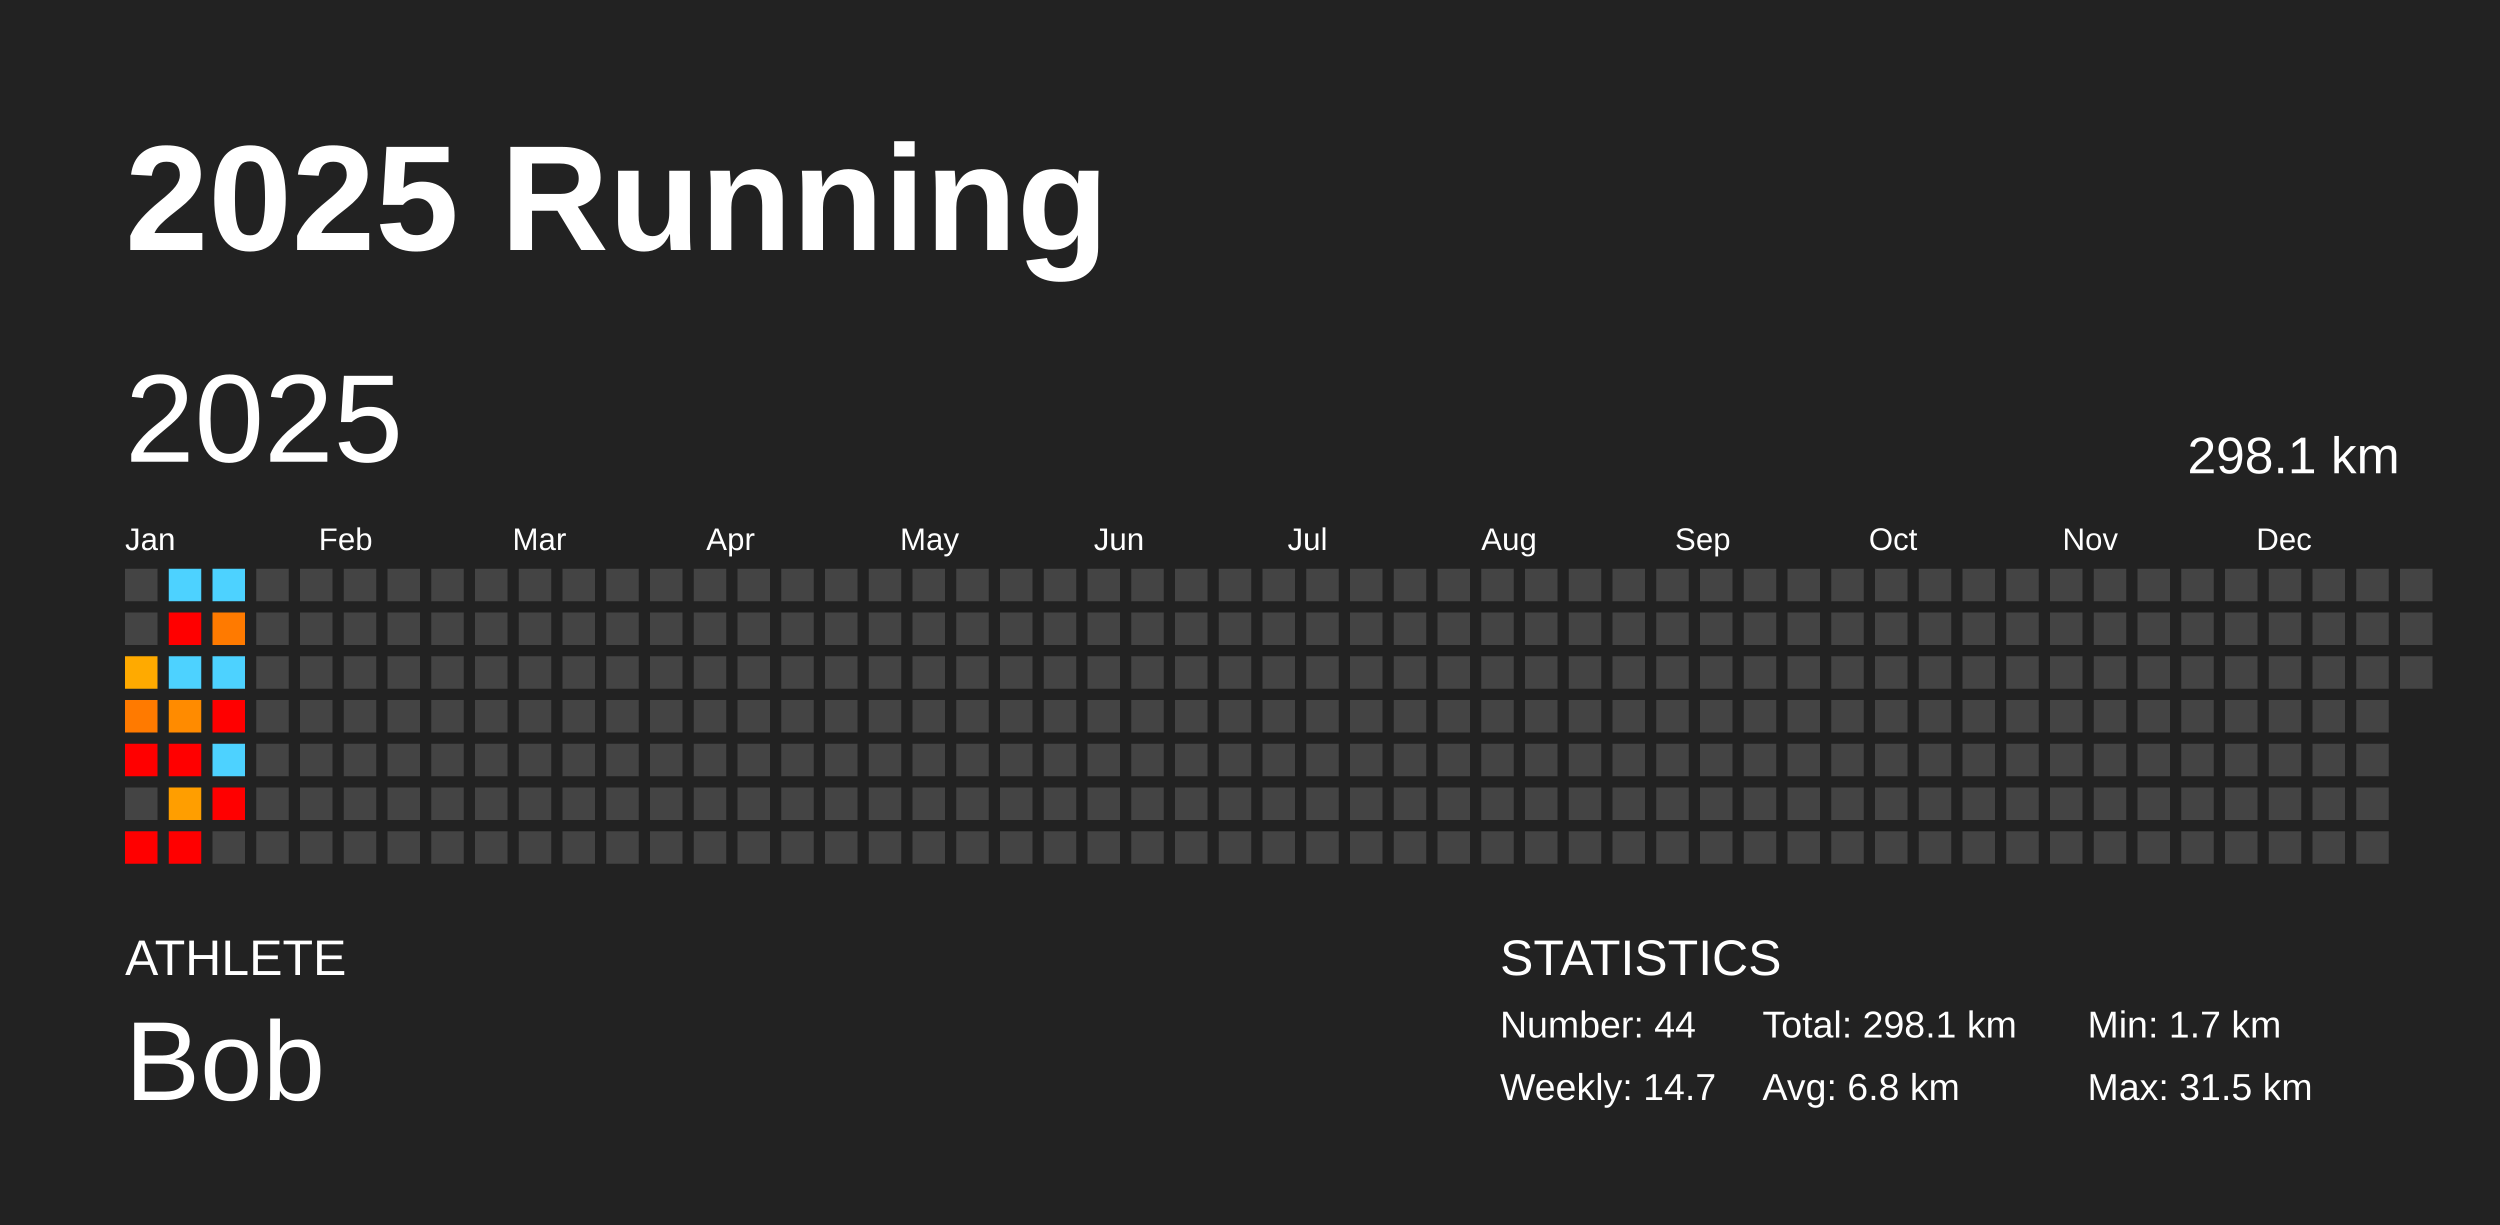
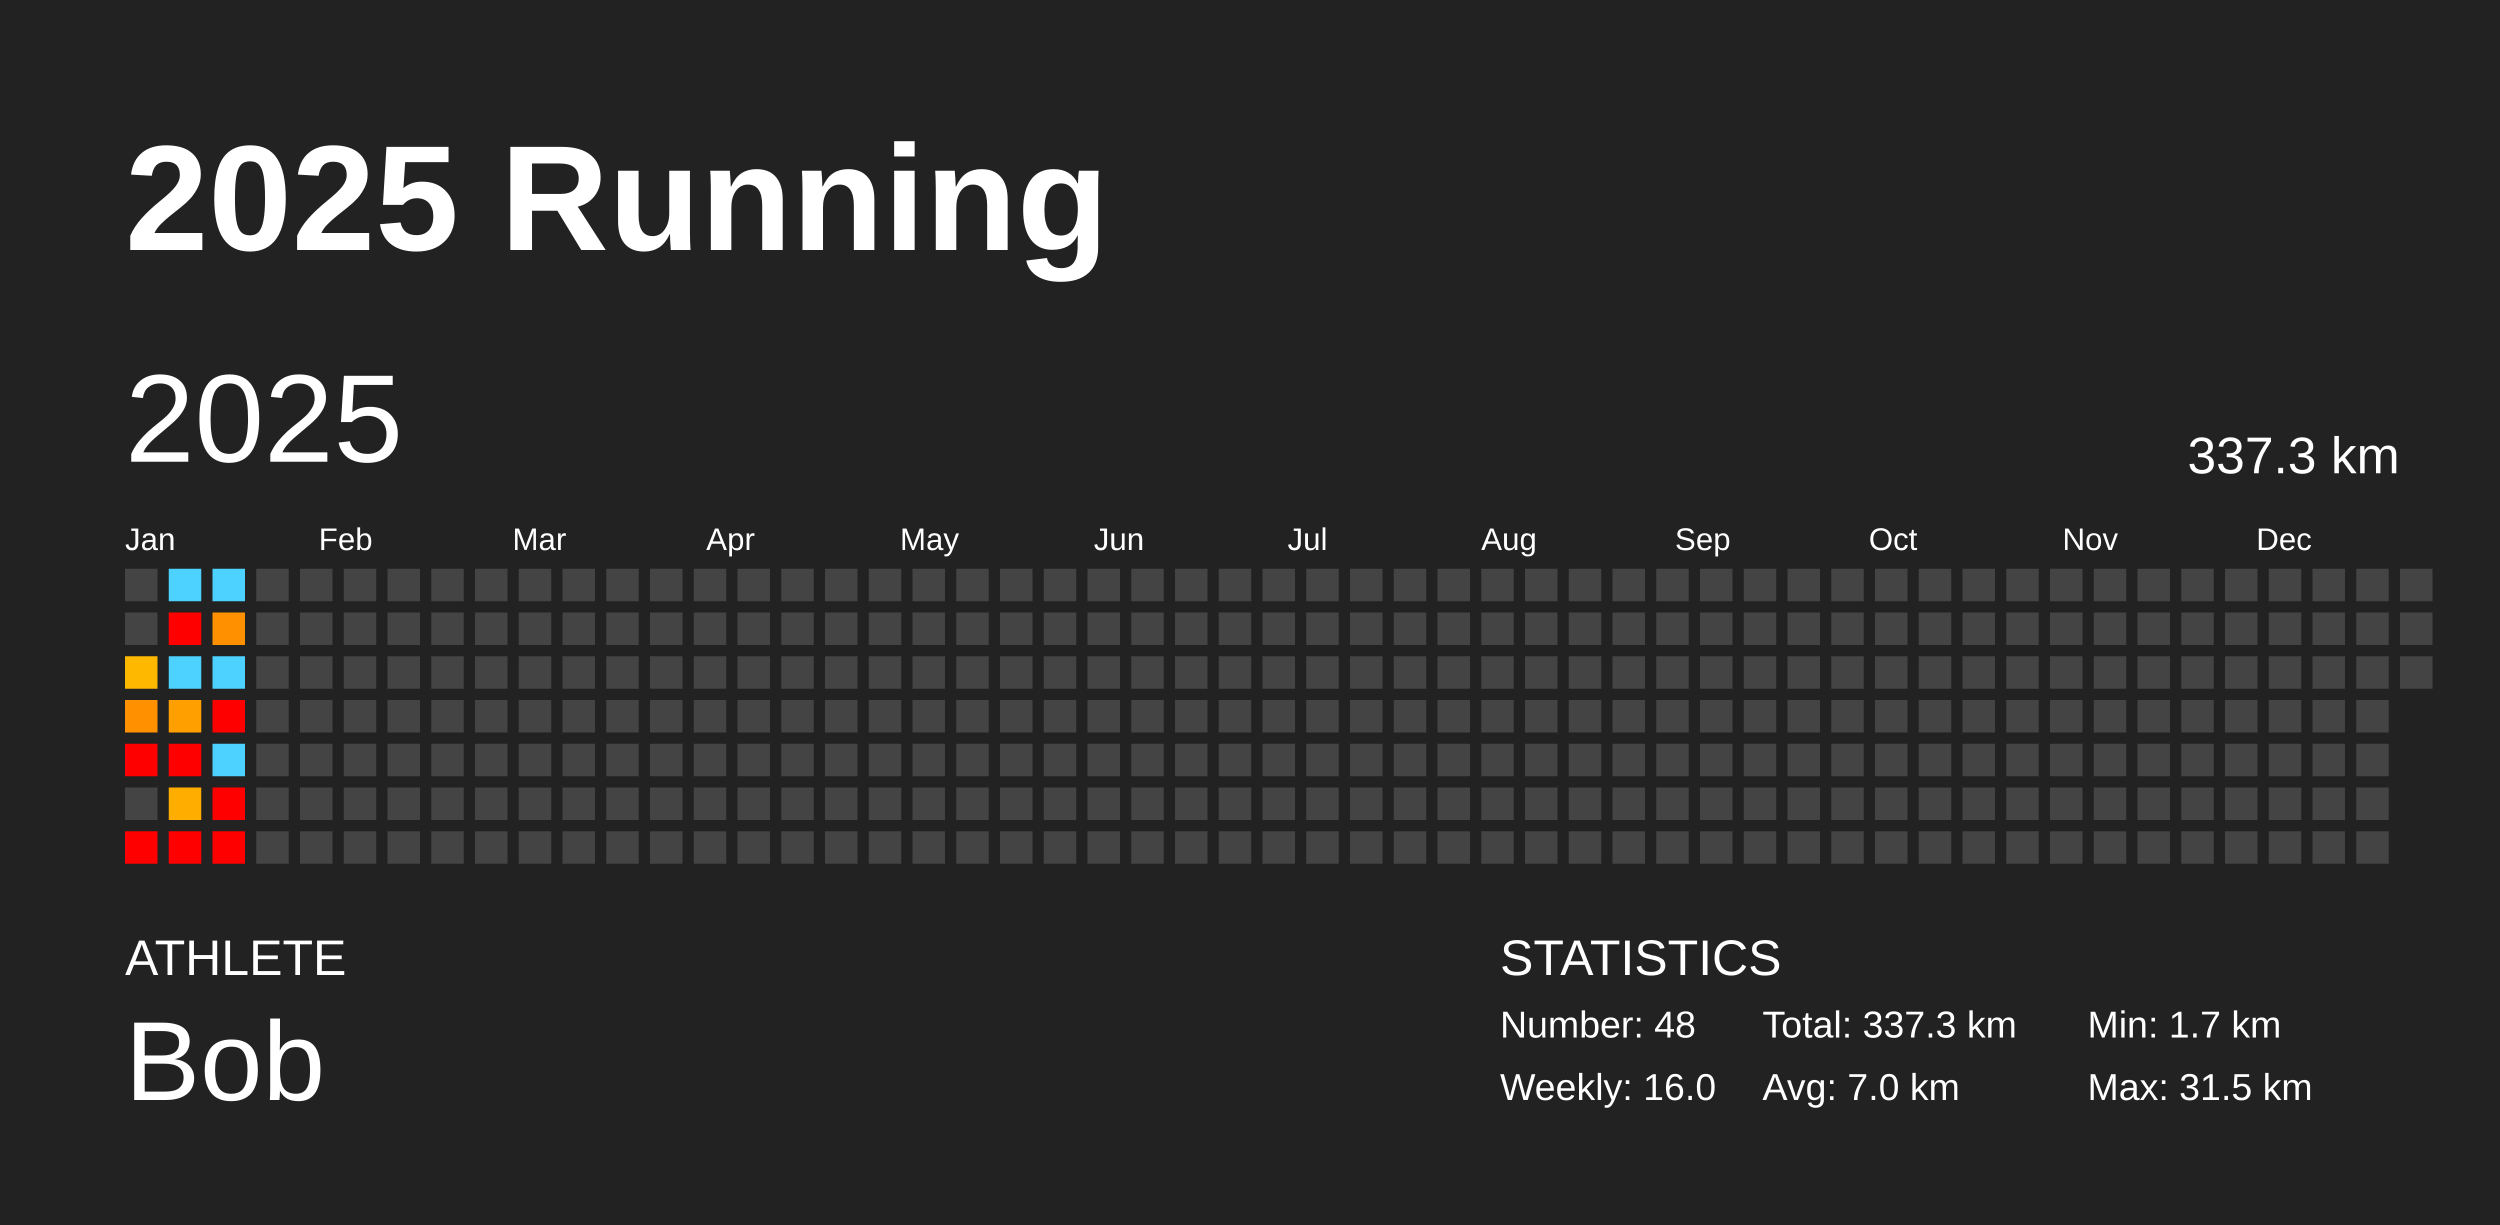
<svg xmlns="http://www.w3.org/2000/svg" baseProfile="full" height="98mm" version="1.1" viewBox="0,0,200,98" width="200mm">
  <defs />
  <rect fill="#222222" height="98" width="200" x="0" y="0" />
  <text fill="#FFFFFF" style="font-size:12px; font-family:Arial; font-weight:bold;" x="10" y="20">2025 Running</text>
  <text fill="#FFFFFF" style="font-size:4px; font-family:Arial" x="10" y="78">ATHLETE</text>
  <text fill="#FFFFFF" style="font-size:9px; font-family:Arial" x="10" y="88">Bob</text>
  <text fill="#FFFFFF" style="font-size:4px; font-family:Arial" x="120" y="78">STATISTICS</text>
-   <text fill="#FFFFFF" style="font-size:3px; font-family:Arial" x="120" y="83">Number: 44</text>
-   <text fill="#FFFFFF" style="font-size:3px; font-family:Arial" x="120" y="88">Weekly: 14.7</text>
-   <text fill="#FFFFFF" style="font-size:3px; font-family:Arial" x="141" y="83">Total: 298.1 km</text>
-   <text fill="#FFFFFF" style="font-size:3px; font-family:Arial" x="141" y="88">Avg: 6.8 km</text>
+   <text fill="#FFFFFF" style="font-size:3px; font-family:Arial" x="120" y="83">Number: 48</text>
+   <text fill="#FFFFFF" style="font-size:3px; font-family:Arial" x="120" y="88">Weekly: 16.0</text>
+   <text fill="#FFFFFF" style="font-size:3px; font-family:Arial" x="141" y="83">Total: 337.3 km</text>
+   <text fill="#FFFFFF" style="font-size:3px; font-family:Arial" x="141" y="88">Avg: 7.0 km</text>
  <text fill="#FFFFFF" style="font-size:3px; font-family:Arial" x="167" y="83">Min: 1.7 km</text>
  <text fill="#FFFFFF" style="font-size:3px; font-family:Arial" x="167" y="88">Max: 31.5 km</text>
  <text dominant-baseline="hanging" fill="#FFFFFF" style="font-size:10.0px; font-family:Arial;" x="10" y="30">2025</text>
-   <text dominant-baseline="hanging" fill="#FFFFFF" style="font-size:4.125px; font-family:Arial;" x="175" y="35">298.1 km</text>
+   <text dominant-baseline="hanging" fill="#FFFFFF" style="font-size:4.125px; font-family:Arial;" x="175" y="35">337.3 km</text>
  <text fill="#FFFFFF" style="font-size:2.5px; font-family:Arial" x="10.0" y="44">Jan</text>
  <text fill="#FFFFFF" style="font-size:2.5px; font-family:Arial" x="25.5" y="44">Feb</text>
  <text fill="#FFFFFF" style="font-size:2.5px; font-family:Arial" x="41.0" y="44">Mar</text>
  <text fill="#FFFFFF" style="font-size:2.5px; font-family:Arial" x="56.5" y="44">Apr</text>
  <text fill="#FFFFFF" style="font-size:2.5px; font-family:Arial" x="72.0" y="44">May</text>
  <text fill="#FFFFFF" style="font-size:2.5px; font-family:Arial" x="87.5" y="44">Jun</text>
  <text fill="#FFFFFF" style="font-size:2.5px; font-family:Arial" x="103.0" y="44">Jul</text>
  <text fill="#FFFFFF" style="font-size:2.5px; font-family:Arial" x="118.5" y="44">Aug</text>
  <text fill="#FFFFFF" style="font-size:2.5px; font-family:Arial" x="134.0" y="44">Sep</text>
  <text fill="#FFFFFF" style="font-size:2.5px; font-family:Arial" x="149.5" y="44">Oct</text>
  <text fill="#FFFFFF" style="font-size:2.5px; font-family:Arial" x="165.0" y="44">Nov</text>
  <text fill="#FFFFFF" style="font-size:2.5px; font-family:Arial" x="180.5" y="44">Dec</text>
  <rect fill="#444444" height="2.6" width="2.6" x="10.0" y="45.5" />
  <rect fill="#444444" height="2.6" width="2.6" x="10.0" y="49.0" />
-   <rect fill="#ffaa00" height="2.6" width="2.6" x="10.0" y="52.5" />
-   <rect fill="#ff7a00" height="2.6" width="2.6" x="10.0" y="56.0" />
+   <rect fill="#ffb800" height="2.6" width="2.6" x="10.0" y="52.5" />
+   <rect fill="#ff9100" height="2.6" width="2.6" x="10.0" y="56.0" />
  <rect fill="red" height="2.6" width="2.6" x="10.0" y="59.5" />
  <rect fill="#444444" height="2.6" width="2.6" x="10.0" y="63.0" />
  <rect fill="red" height="2.6" width="2.6" x="10.0" y="66.5" />
  <rect fill="#4dd2ff" height="2.6" width="2.6" x="13.5" y="45.5" />
  <rect fill="red" height="2.6" width="2.6" x="13.5" y="49.0" />
  <rect fill="#4dd2ff" height="2.6" width="2.6" x="13.5" y="52.5" />
-   <rect fill="#ff8b00" height="2.6" width="2.6" x="13.5" y="56.0" />
+   <rect fill="#ff9f00" height="2.6" width="2.6" x="13.5" y="56.0" />
  <rect fill="red" height="2.6" width="2.6" x="13.5" y="59.5" />
-   <rect fill="#ff9e00" height="2.6" width="2.6" x="13.5" y="63.0" />
+   <rect fill="#ffae00" height="2.6" width="2.6" x="13.5" y="63.0" />
  <rect fill="red" height="2.6" width="2.6" x="13.5" y="66.5" />
  <rect fill="#4dd2ff" height="2.6" width="2.6" x="17.0" y="45.5" />
-   <rect fill="#ff7a00" height="2.6" width="2.6" x="17.0" y="49.0" />
+   <rect fill="#ff9100" height="2.6" width="2.6" x="17.0" y="49.0" />
  <rect fill="#4dd2ff" height="2.6" width="2.6" x="17.0" y="52.5" />
  <rect fill="red" height="2.6" width="2.6" x="17.0" y="56.0" />
  <rect fill="#4dd2ff" height="2.6" width="2.6" x="17.0" y="59.5" />
  <rect fill="red" height="2.6" width="2.6" x="17.0" y="63.0" />
-   <rect fill="#444444" height="2.6" width="2.6" x="17.0" y="66.5" />
+   <rect fill="red" height="2.6" width="2.6" x="17.0" y="66.5" />
  <rect fill="#444444" height="2.6" width="2.6" x="20.5" y="45.5" />
  <rect fill="#444444" height="2.6" width="2.6" x="20.5" y="49.0" />
  <rect fill="#444444" height="2.6" width="2.6" x="20.5" y="52.5" />
  <rect fill="#444444" height="2.6" width="2.6" x="20.5" y="56.0" />
  <rect fill="#444444" height="2.6" width="2.6" x="20.5" y="59.5" />
  <rect fill="#444444" height="2.6" width="2.6" x="20.5" y="63.0" />
  <rect fill="#444444" height="2.6" width="2.6" x="20.5" y="66.5" />
  <rect fill="#444444" height="2.6" width="2.6" x="24.0" y="45.5" />
  <rect fill="#444444" height="2.6" width="2.6" x="24.0" y="49.0" />
  <rect fill="#444444" height="2.6" width="2.6" x="24.0" y="52.5" />
  <rect fill="#444444" height="2.6" width="2.6" x="24.0" y="56.0" />
  <rect fill="#444444" height="2.6" width="2.6" x="24.0" y="59.5" />
  <rect fill="#444444" height="2.6" width="2.6" x="24.0" y="63.0" />
  <rect fill="#444444" height="2.6" width="2.6" x="24.0" y="66.5" />
  <rect fill="#444444" height="2.6" width="2.6" x="27.5" y="45.5" />
  <rect fill="#444444" height="2.6" width="2.6" x="27.5" y="49.0" />
  <rect fill="#444444" height="2.6" width="2.6" x="27.5" y="52.5" />
  <rect fill="#444444" height="2.6" width="2.6" x="27.5" y="56.0" />
  <rect fill="#444444" height="2.6" width="2.6" x="27.5" y="59.5" />
  <rect fill="#444444" height="2.6" width="2.6" x="27.5" y="63.0" />
  <rect fill="#444444" height="2.6" width="2.6" x="27.5" y="66.5" />
  <rect fill="#444444" height="2.6" width="2.6" x="31.0" y="45.5" />
  <rect fill="#444444" height="2.6" width="2.6" x="31.0" y="49.0" />
  <rect fill="#444444" height="2.6" width="2.6" x="31.0" y="52.5" />
  <rect fill="#444444" height="2.6" width="2.6" x="31.0" y="56.0" />
  <rect fill="#444444" height="2.6" width="2.6" x="31.0" y="59.5" />
  <rect fill="#444444" height="2.6" width="2.6" x="31.0" y="63.0" />
  <rect fill="#444444" height="2.6" width="2.6" x="31.0" y="66.5" />
  <rect fill="#444444" height="2.6" width="2.6" x="34.5" y="45.5" />
  <rect fill="#444444" height="2.6" width="2.6" x="34.5" y="49.0" />
  <rect fill="#444444" height="2.6" width="2.6" x="34.5" y="52.5" />
  <rect fill="#444444" height="2.6" width="2.6" x="34.5" y="56.0" />
  <rect fill="#444444" height="2.6" width="2.6" x="34.5" y="59.5" />
  <rect fill="#444444" height="2.6" width="2.6" x="34.5" y="63.0" />
  <rect fill="#444444" height="2.6" width="2.6" x="34.5" y="66.5" />
  <rect fill="#444444" height="2.6" width="2.6" x="38.0" y="45.5" />
  <rect fill="#444444" height="2.6" width="2.6" x="38.0" y="49.0" />
  <rect fill="#444444" height="2.6" width="2.6" x="38.0" y="52.5" />
  <rect fill="#444444" height="2.6" width="2.6" x="38.0" y="56.0" />
  <rect fill="#444444" height="2.6" width="2.6" x="38.0" y="59.5" />
  <rect fill="#444444" height="2.6" width="2.6" x="38.0" y="63.0" />
  <rect fill="#444444" height="2.6" width="2.6" x="38.0" y="66.5" />
  <rect fill="#444444" height="2.6" width="2.6" x="41.5" y="45.5" />
  <rect fill="#444444" height="2.6" width="2.6" x="41.5" y="49.0" />
  <rect fill="#444444" height="2.6" width="2.6" x="41.5" y="52.5" />
  <rect fill="#444444" height="2.6" width="2.6" x="41.5" y="56.0" />
  <rect fill="#444444" height="2.6" width="2.6" x="41.5" y="59.5" />
  <rect fill="#444444" height="2.6" width="2.6" x="41.5" y="63.0" />
  <rect fill="#444444" height="2.6" width="2.6" x="41.5" y="66.5" />
  <rect fill="#444444" height="2.6" width="2.6" x="45.0" y="45.5" />
  <rect fill="#444444" height="2.6" width="2.6" x="45.0" y="49.0" />
  <rect fill="#444444" height="2.6" width="2.6" x="45.0" y="52.5" />
  <rect fill="#444444" height="2.6" width="2.6" x="45.0" y="56.0" />
  <rect fill="#444444" height="2.6" width="2.6" x="45.0" y="59.5" />
  <rect fill="#444444" height="2.6" width="2.6" x="45.0" y="63.0" />
  <rect fill="#444444" height="2.6" width="2.6" x="45.0" y="66.5" />
  <rect fill="#444444" height="2.6" width="2.6" x="48.5" y="45.5" />
  <rect fill="#444444" height="2.6" width="2.6" x="48.5" y="49.0" />
  <rect fill="#444444" height="2.6" width="2.6" x="48.5" y="52.5" />
  <rect fill="#444444" height="2.6" width="2.6" x="48.5" y="56.0" />
  <rect fill="#444444" height="2.6" width="2.6" x="48.5" y="59.5" />
  <rect fill="#444444" height="2.6" width="2.6" x="48.5" y="63.0" />
  <rect fill="#444444" height="2.6" width="2.6" x="48.5" y="66.5" />
  <rect fill="#444444" height="2.6" width="2.6" x="52.0" y="45.5" />
  <rect fill="#444444" height="2.6" width="2.6" x="52.0" y="49.0" />
  <rect fill="#444444" height="2.6" width="2.6" x="52.0" y="52.5" />
  <rect fill="#444444" height="2.6" width="2.6" x="52.0" y="56.0" />
  <rect fill="#444444" height="2.6" width="2.6" x="52.0" y="59.5" />
  <rect fill="#444444" height="2.6" width="2.6" x="52.0" y="63.0" />
  <rect fill="#444444" height="2.6" width="2.6" x="52.0" y="66.5" />
  <rect fill="#444444" height="2.6" width="2.6" x="55.5" y="45.5" />
  <rect fill="#444444" height="2.6" width="2.6" x="55.5" y="49.0" />
  <rect fill="#444444" height="2.6" width="2.6" x="55.5" y="52.5" />
  <rect fill="#444444" height="2.6" width="2.6" x="55.5" y="56.0" />
  <rect fill="#444444" height="2.6" width="2.6" x="55.5" y="59.5" />
  <rect fill="#444444" height="2.6" width="2.6" x="55.5" y="63.0" />
  <rect fill="#444444" height="2.6" width="2.6" x="55.5" y="66.5" />
  <rect fill="#444444" height="2.6" width="2.6" x="59.0" y="45.5" />
  <rect fill="#444444" height="2.6" width="2.6" x="59.0" y="49.0" />
  <rect fill="#444444" height="2.6" width="2.6" x="59.0" y="52.5" />
  <rect fill="#444444" height="2.6" width="2.6" x="59.0" y="56.0" />
  <rect fill="#444444" height="2.6" width="2.6" x="59.0" y="59.5" />
  <rect fill="#444444" height="2.6" width="2.6" x="59.0" y="63.0" />
  <rect fill="#444444" height="2.6" width="2.6" x="59.0" y="66.5" />
  <rect fill="#444444" height="2.6" width="2.6" x="62.5" y="45.5" />
  <rect fill="#444444" height="2.6" width="2.6" x="62.5" y="49.0" />
  <rect fill="#444444" height="2.6" width="2.6" x="62.5" y="52.5" />
  <rect fill="#444444" height="2.6" width="2.6" x="62.5" y="56.0" />
  <rect fill="#444444" height="2.6" width="2.6" x="62.5" y="59.5" />
  <rect fill="#444444" height="2.6" width="2.6" x="62.5" y="63.0" />
  <rect fill="#444444" height="2.6" width="2.6" x="62.5" y="66.5" />
  <rect fill="#444444" height="2.6" width="2.6" x="66.0" y="45.5" />
  <rect fill="#444444" height="2.6" width="2.6" x="66.0" y="49.0" />
  <rect fill="#444444" height="2.6" width="2.6" x="66.0" y="52.5" />
  <rect fill="#444444" height="2.6" width="2.6" x="66.0" y="56.0" />
  <rect fill="#444444" height="2.6" width="2.6" x="66.0" y="59.5" />
  <rect fill="#444444" height="2.6" width="2.6" x="66.0" y="63.0" />
  <rect fill="#444444" height="2.6" width="2.6" x="66.0" y="66.5" />
  <rect fill="#444444" height="2.6" width="2.6" x="69.5" y="45.5" />
  <rect fill="#444444" height="2.6" width="2.6" x="69.5" y="49.0" />
  <rect fill="#444444" height="2.6" width="2.6" x="69.5" y="52.5" />
  <rect fill="#444444" height="2.6" width="2.6" x="69.5" y="56.0" />
  <rect fill="#444444" height="2.6" width="2.6" x="69.5" y="59.5" />
  <rect fill="#444444" height="2.6" width="2.6" x="69.5" y="63.0" />
  <rect fill="#444444" height="2.6" width="2.6" x="69.5" y="66.5" />
  <rect fill="#444444" height="2.6" width="2.6" x="73.0" y="45.5" />
  <rect fill="#444444" height="2.6" width="2.6" x="73.0" y="49.0" />
  <rect fill="#444444" height="2.6" width="2.6" x="73.0" y="52.5" />
  <rect fill="#444444" height="2.6" width="2.6" x="73.0" y="56.0" />
  <rect fill="#444444" height="2.6" width="2.6" x="73.0" y="59.5" />
  <rect fill="#444444" height="2.6" width="2.6" x="73.0" y="63.0" />
  <rect fill="#444444" height="2.6" width="2.6" x="73.0" y="66.5" />
  <rect fill="#444444" height="2.6" width="2.6" x="76.5" y="45.5" />
  <rect fill="#444444" height="2.6" width="2.6" x="76.5" y="49.0" />
  <rect fill="#444444" height="2.6" width="2.6" x="76.5" y="52.5" />
  <rect fill="#444444" height="2.6" width="2.6" x="76.5" y="56.0" />
  <rect fill="#444444" height="2.6" width="2.6" x="76.5" y="59.5" />
  <rect fill="#444444" height="2.6" width="2.6" x="76.5" y="63.0" />
  <rect fill="#444444" height="2.6" width="2.6" x="76.5" y="66.5" />
  <rect fill="#444444" height="2.6" width="2.6" x="80.0" y="45.5" />
  <rect fill="#444444" height="2.6" width="2.6" x="80.0" y="49.0" />
  <rect fill="#444444" height="2.6" width="2.6" x="80.0" y="52.5" />
  <rect fill="#444444" height="2.6" width="2.6" x="80.0" y="56.0" />
  <rect fill="#444444" height="2.6" width="2.6" x="80.0" y="59.5" />
  <rect fill="#444444" height="2.6" width="2.6" x="80.0" y="63.0" />
  <rect fill="#444444" height="2.6" width="2.6" x="80.0" y="66.5" />
  <rect fill="#444444" height="2.6" width="2.6" x="83.5" y="45.5" />
  <rect fill="#444444" height="2.6" width="2.6" x="83.5" y="49.0" />
  <rect fill="#444444" height="2.6" width="2.6" x="83.5" y="52.5" />
  <rect fill="#444444" height="2.6" width="2.6" x="83.5" y="56.0" />
  <rect fill="#444444" height="2.6" width="2.6" x="83.5" y="59.5" />
  <rect fill="#444444" height="2.6" width="2.6" x="83.5" y="63.0" />
  <rect fill="#444444" height="2.6" width="2.6" x="83.5" y="66.5" />
  <rect fill="#444444" height="2.6" width="2.6" x="87.0" y="45.5" />
  <rect fill="#444444" height="2.6" width="2.6" x="87.0" y="49.0" />
  <rect fill="#444444" height="2.6" width="2.6" x="87.0" y="52.5" />
  <rect fill="#444444" height="2.6" width="2.6" x="87.0" y="56.0" />
  <rect fill="#444444" height="2.6" width="2.6" x="87.0" y="59.5" />
  <rect fill="#444444" height="2.6" width="2.6" x="87.0" y="63.0" />
  <rect fill="#444444" height="2.6" width="2.6" x="87.0" y="66.5" />
  <rect fill="#444444" height="2.6" width="2.6" x="90.5" y="45.5" />
  <rect fill="#444444" height="2.6" width="2.6" x="90.5" y="49.0" />
  <rect fill="#444444" height="2.6" width="2.6" x="90.5" y="52.5" />
  <rect fill="#444444" height="2.6" width="2.6" x="90.5" y="56.0" />
  <rect fill="#444444" height="2.6" width="2.6" x="90.5" y="59.5" />
  <rect fill="#444444" height="2.6" width="2.6" x="90.5" y="63.0" />
  <rect fill="#444444" height="2.6" width="2.6" x="90.5" y="66.5" />
  <rect fill="#444444" height="2.6" width="2.6" x="94.0" y="45.5" />
  <rect fill="#444444" height="2.6" width="2.6" x="94.0" y="49.0" />
  <rect fill="#444444" height="2.6" width="2.6" x="94.0" y="52.5" />
  <rect fill="#444444" height="2.6" width="2.6" x="94.0" y="56.0" />
  <rect fill="#444444" height="2.6" width="2.6" x="94.0" y="59.5" />
  <rect fill="#444444" height="2.6" width="2.6" x="94.0" y="63.0" />
  <rect fill="#444444" height="2.6" width="2.6" x="94.0" y="66.5" />
  <rect fill="#444444" height="2.6" width="2.6" x="97.5" y="45.5" />
  <rect fill="#444444" height="2.6" width="2.6" x="97.5" y="49.0" />
  <rect fill="#444444" height="2.6" width="2.6" x="97.5" y="52.5" />
  <rect fill="#444444" height="2.6" width="2.6" x="97.5" y="56.0" />
  <rect fill="#444444" height="2.6" width="2.6" x="97.5" y="59.5" />
  <rect fill="#444444" height="2.6" width="2.6" x="97.5" y="63.0" />
  <rect fill="#444444" height="2.6" width="2.6" x="97.5" y="66.5" />
  <rect fill="#444444" height="2.6" width="2.6" x="101.0" y="45.5" />
  <rect fill="#444444" height="2.6" width="2.6" x="101.0" y="49.0" />
  <rect fill="#444444" height="2.6" width="2.6" x="101.0" y="52.5" />
  <rect fill="#444444" height="2.6" width="2.6" x="101.0" y="56.0" />
  <rect fill="#444444" height="2.6" width="2.6" x="101.0" y="59.5" />
  <rect fill="#444444" height="2.6" width="2.6" x="101.0" y="63.0" />
  <rect fill="#444444" height="2.6" width="2.6" x="101.0" y="66.5" />
  <rect fill="#444444" height="2.6" width="2.6" x="104.5" y="45.5" />
  <rect fill="#444444" height="2.6" width="2.6" x="104.5" y="49.0" />
  <rect fill="#444444" height="2.6" width="2.6" x="104.5" y="52.5" />
  <rect fill="#444444" height="2.6" width="2.6" x="104.5" y="56.0" />
  <rect fill="#444444" height="2.6" width="2.6" x="104.5" y="59.5" />
  <rect fill="#444444" height="2.6" width="2.6" x="104.5" y="63.0" />
  <rect fill="#444444" height="2.6" width="2.6" x="104.5" y="66.5" />
  <rect fill="#444444" height="2.6" width="2.6" x="108.0" y="45.5" />
  <rect fill="#444444" height="2.6" width="2.6" x="108.0" y="49.0" />
  <rect fill="#444444" height="2.6" width="2.6" x="108.0" y="52.5" />
  <rect fill="#444444" height="2.6" width="2.6" x="108.0" y="56.0" />
  <rect fill="#444444" height="2.6" width="2.6" x="108.0" y="59.5" />
  <rect fill="#444444" height="2.6" width="2.6" x="108.0" y="63.0" />
  <rect fill="#444444" height="2.6" width="2.6" x="108.0" y="66.5" />
  <rect fill="#444444" height="2.6" width="2.6" x="111.5" y="45.5" />
  <rect fill="#444444" height="2.6" width="2.6" x="111.5" y="49.0" />
  <rect fill="#444444" height="2.6" width="2.6" x="111.5" y="52.5" />
  <rect fill="#444444" height="2.6" width="2.6" x="111.5" y="56.0" />
  <rect fill="#444444" height="2.6" width="2.6" x="111.5" y="59.5" />
  <rect fill="#444444" height="2.6" width="2.6" x="111.5" y="63.0" />
  <rect fill="#444444" height="2.6" width="2.6" x="111.5" y="66.5" />
  <rect fill="#444444" height="2.6" width="2.6" x="115.0" y="45.5" />
  <rect fill="#444444" height="2.6" width="2.6" x="115.0" y="49.0" />
  <rect fill="#444444" height="2.6" width="2.6" x="115.0" y="52.5" />
  <rect fill="#444444" height="2.6" width="2.6" x="115.0" y="56.0" />
  <rect fill="#444444" height="2.6" width="2.6" x="115.0" y="59.5" />
  <rect fill="#444444" height="2.6" width="2.6" x="115.0" y="63.0" />
  <rect fill="#444444" height="2.6" width="2.6" x="115.0" y="66.5" />
  <rect fill="#444444" height="2.6" width="2.6" x="118.5" y="45.5" />
  <rect fill="#444444" height="2.6" width="2.6" x="118.5" y="49.0" />
  <rect fill="#444444" height="2.6" width="2.6" x="118.5" y="52.5" />
  <rect fill="#444444" height="2.6" width="2.6" x="118.5" y="56.0" />
  <rect fill="#444444" height="2.6" width="2.6" x="118.5" y="59.5" />
  <rect fill="#444444" height="2.6" width="2.6" x="118.5" y="63.0" />
  <rect fill="#444444" height="2.6" width="2.6" x="118.5" y="66.5" />
  <rect fill="#444444" height="2.6" width="2.6" x="122.0" y="45.5" />
  <rect fill="#444444" height="2.6" width="2.6" x="122.0" y="49.0" />
  <rect fill="#444444" height="2.6" width="2.6" x="122.0" y="52.5" />
  <rect fill="#444444" height="2.6" width="2.6" x="122.0" y="56.0" />
  <rect fill="#444444" height="2.6" width="2.6" x="122.0" y="59.5" />
  <rect fill="#444444" height="2.6" width="2.6" x="122.0" y="63.0" />
  <rect fill="#444444" height="2.6" width="2.6" x="122.0" y="66.5" />
  <rect fill="#444444" height="2.6" width="2.6" x="125.5" y="45.5" />
  <rect fill="#444444" height="2.6" width="2.6" x="125.5" y="49.0" />
  <rect fill="#444444" height="2.6" width="2.6" x="125.5" y="52.5" />
  <rect fill="#444444" height="2.6" width="2.6" x="125.5" y="56.0" />
  <rect fill="#444444" height="2.6" width="2.6" x="125.5" y="59.5" />
  <rect fill="#444444" height="2.6" width="2.6" x="125.5" y="63.0" />
  <rect fill="#444444" height="2.6" width="2.6" x="125.5" y="66.5" />
  <rect fill="#444444" height="2.6" width="2.6" x="129.0" y="45.5" />
  <rect fill="#444444" height="2.6" width="2.6" x="129.0" y="49.0" />
  <rect fill="#444444" height="2.6" width="2.6" x="129.0" y="52.5" />
  <rect fill="#444444" height="2.6" width="2.6" x="129.0" y="56.0" />
  <rect fill="#444444" height="2.6" width="2.6" x="129.0" y="59.5" />
  <rect fill="#444444" height="2.6" width="2.6" x="129.0" y="63.0" />
  <rect fill="#444444" height="2.6" width="2.6" x="129.0" y="66.5" />
  <rect fill="#444444" height="2.6" width="2.6" x="132.5" y="45.5" />
  <rect fill="#444444" height="2.6" width="2.6" x="132.5" y="49.0" />
  <rect fill="#444444" height="2.6" width="2.6" x="132.5" y="52.5" />
  <rect fill="#444444" height="2.6" width="2.6" x="132.5" y="56.0" />
  <rect fill="#444444" height="2.6" width="2.6" x="132.5" y="59.5" />
  <rect fill="#444444" height="2.6" width="2.6" x="132.5" y="63.0" />
  <rect fill="#444444" height="2.6" width="2.6" x="132.5" y="66.5" />
  <rect fill="#444444" height="2.6" width="2.6" x="136.0" y="45.5" />
  <rect fill="#444444" height="2.6" width="2.6" x="136.0" y="49.0" />
  <rect fill="#444444" height="2.6" width="2.6" x="136.0" y="52.5" />
  <rect fill="#444444" height="2.6" width="2.6" x="136.0" y="56.0" />
  <rect fill="#444444" height="2.6" width="2.6" x="136.0" y="59.5" />
  <rect fill="#444444" height="2.6" width="2.6" x="136.0" y="63.0" />
  <rect fill="#444444" height="2.6" width="2.6" x="136.0" y="66.5" />
  <rect fill="#444444" height="2.6" width="2.6" x="139.5" y="45.5" />
  <rect fill="#444444" height="2.6" width="2.6" x="139.5" y="49.0" />
  <rect fill="#444444" height="2.6" width="2.6" x="139.5" y="52.5" />
  <rect fill="#444444" height="2.6" width="2.6" x="139.5" y="56.0" />
  <rect fill="#444444" height="2.6" width="2.6" x="139.5" y="59.5" />
  <rect fill="#444444" height="2.6" width="2.6" x="139.5" y="63.0" />
  <rect fill="#444444" height="2.6" width="2.6" x="139.5" y="66.5" />
  <rect fill="#444444" height="2.6" width="2.6" x="143.0" y="45.5" />
  <rect fill="#444444" height="2.6" width="2.6" x="143.0" y="49.0" />
  <rect fill="#444444" height="2.6" width="2.6" x="143.0" y="52.5" />
  <rect fill="#444444" height="2.6" width="2.6" x="143.0" y="56.0" />
  <rect fill="#444444" height="2.6" width="2.6" x="143.0" y="59.5" />
  <rect fill="#444444" height="2.6" width="2.6" x="143.0" y="63.0" />
  <rect fill="#444444" height="2.6" width="2.6" x="143.0" y="66.5" />
  <rect fill="#444444" height="2.6" width="2.6" x="146.5" y="45.5" />
  <rect fill="#444444" height="2.6" width="2.6" x="146.5" y="49.0" />
  <rect fill="#444444" height="2.6" width="2.6" x="146.5" y="52.5" />
  <rect fill="#444444" height="2.6" width="2.6" x="146.5" y="56.0" />
  <rect fill="#444444" height="2.6" width="2.6" x="146.5" y="59.5" />
  <rect fill="#444444" height="2.6" width="2.6" x="146.5" y="63.0" />
  <rect fill="#444444" height="2.6" width="2.6" x="146.5" y="66.5" />
  <rect fill="#444444" height="2.6" width="2.6" x="150.0" y="45.5" />
  <rect fill="#444444" height="2.6" width="2.6" x="150.0" y="49.0" />
  <rect fill="#444444" height="2.6" width="2.6" x="150.0" y="52.5" />
  <rect fill="#444444" height="2.6" width="2.6" x="150.0" y="56.0" />
  <rect fill="#444444" height="2.6" width="2.6" x="150.0" y="59.5" />
  <rect fill="#444444" height="2.6" width="2.6" x="150.0" y="63.0" />
  <rect fill="#444444" height="2.6" width="2.6" x="150.0" y="66.5" />
  <rect fill="#444444" height="2.6" width="2.6" x="153.5" y="45.5" />
  <rect fill="#444444" height="2.6" width="2.6" x="153.5" y="49.0" />
  <rect fill="#444444" height="2.6" width="2.6" x="153.5" y="52.5" />
  <rect fill="#444444" height="2.6" width="2.6" x="153.5" y="56.0" />
  <rect fill="#444444" height="2.6" width="2.6" x="153.5" y="59.5" />
  <rect fill="#444444" height="2.6" width="2.6" x="153.5" y="63.0" />
  <rect fill="#444444" height="2.6" width="2.6" x="153.5" y="66.5" />
  <rect fill="#444444" height="2.6" width="2.6" x="157.0" y="45.5" />
  <rect fill="#444444" height="2.6" width="2.6" x="157.0" y="49.0" />
  <rect fill="#444444" height="2.6" width="2.6" x="157.0" y="52.5" />
  <rect fill="#444444" height="2.6" width="2.6" x="157.0" y="56.0" />
  <rect fill="#444444" height="2.6" width="2.6" x="157.0" y="59.5" />
  <rect fill="#444444" height="2.6" width="2.6" x="157.0" y="63.0" />
  <rect fill="#444444" height="2.6" width="2.6" x="157.0" y="66.5" />
  <rect fill="#444444" height="2.6" width="2.6" x="160.5" y="45.5" />
  <rect fill="#444444" height="2.6" width="2.6" x="160.5" y="49.0" />
  <rect fill="#444444" height="2.6" width="2.6" x="160.5" y="52.5" />
  <rect fill="#444444" height="2.6" width="2.6" x="160.5" y="56.0" />
  <rect fill="#444444" height="2.6" width="2.6" x="160.5" y="59.5" />
  <rect fill="#444444" height="2.6" width="2.6" x="160.5" y="63.0" />
  <rect fill="#444444" height="2.6" width="2.6" x="160.5" y="66.5" />
  <rect fill="#444444" height="2.6" width="2.6" x="164.0" y="45.5" />
  <rect fill="#444444" height="2.6" width="2.6" x="164.0" y="49.0" />
  <rect fill="#444444" height="2.6" width="2.6" x="164.0" y="52.5" />
  <rect fill="#444444" height="2.6" width="2.6" x="164.0" y="56.0" />
  <rect fill="#444444" height="2.6" width="2.6" x="164.0" y="59.5" />
  <rect fill="#444444" height="2.6" width="2.6" x="164.0" y="63.0" />
  <rect fill="#444444" height="2.6" width="2.6" x="164.0" y="66.5" />
  <rect fill="#444444" height="2.6" width="2.6" x="167.5" y="45.5" />
  <rect fill="#444444" height="2.6" width="2.6" x="167.5" y="49.0" />
  <rect fill="#444444" height="2.6" width="2.6" x="167.5" y="52.5" />
  <rect fill="#444444" height="2.6" width="2.6" x="167.5" y="56.0" />
  <rect fill="#444444" height="2.6" width="2.6" x="167.5" y="59.5" />
  <rect fill="#444444" height="2.6" width="2.6" x="167.5" y="63.0" />
  <rect fill="#444444" height="2.6" width="2.6" x="167.5" y="66.5" />
  <rect fill="#444444" height="2.6" width="2.6" x="171.0" y="45.5" />
  <rect fill="#444444" height="2.6" width="2.6" x="171.0" y="49.0" />
  <rect fill="#444444" height="2.6" width="2.6" x="171.0" y="52.5" />
  <rect fill="#444444" height="2.6" width="2.6" x="171.0" y="56.0" />
  <rect fill="#444444" height="2.6" width="2.6" x="171.0" y="59.5" />
  <rect fill="#444444" height="2.6" width="2.6" x="171.0" y="63.0" />
  <rect fill="#444444" height="2.6" width="2.6" x="171.0" y="66.5" />
  <rect fill="#444444" height="2.6" width="2.6" x="174.5" y="45.5" />
  <rect fill="#444444" height="2.6" width="2.6" x="174.5" y="49.0" />
  <rect fill="#444444" height="2.6" width="2.6" x="174.5" y="52.5" />
  <rect fill="#444444" height="2.6" width="2.6" x="174.5" y="56.0" />
  <rect fill="#444444" height="2.6" width="2.6" x="174.5" y="59.5" />
  <rect fill="#444444" height="2.6" width="2.6" x="174.5" y="63.0" />
  <rect fill="#444444" height="2.6" width="2.6" x="174.5" y="66.5" />
  <rect fill="#444444" height="2.6" width="2.6" x="178.0" y="45.5" />
  <rect fill="#444444" height="2.6" width="2.6" x="178.0" y="49.0" />
  <rect fill="#444444" height="2.6" width="2.6" x="178.0" y="52.5" />
  <rect fill="#444444" height="2.6" width="2.6" x="178.0" y="56.0" />
  <rect fill="#444444" height="2.6" width="2.6" x="178.0" y="59.5" />
  <rect fill="#444444" height="2.6" width="2.6" x="178.0" y="63.0" />
  <rect fill="#444444" height="2.6" width="2.6" x="178.0" y="66.5" />
  <rect fill="#444444" height="2.6" width="2.6" x="181.5" y="45.5" />
  <rect fill="#444444" height="2.6" width="2.6" x="181.5" y="49.0" />
  <rect fill="#444444" height="2.6" width="2.6" x="181.5" y="52.5" />
  <rect fill="#444444" height="2.6" width="2.6" x="181.5" y="56.0" />
  <rect fill="#444444" height="2.6" width="2.6" x="181.5" y="59.5" />
  <rect fill="#444444" height="2.6" width="2.6" x="181.5" y="63.0" />
  <rect fill="#444444" height="2.6" width="2.6" x="181.5" y="66.5" />
  <rect fill="#444444" height="2.6" width="2.6" x="185.0" y="45.5" />
  <rect fill="#444444" height="2.6" width="2.6" x="185.0" y="49.0" />
  <rect fill="#444444" height="2.6" width="2.6" x="185.0" y="52.5" />
  <rect fill="#444444" height="2.6" width="2.6" x="185.0" y="56.0" />
  <rect fill="#444444" height="2.6" width="2.6" x="185.0" y="59.5" />
  <rect fill="#444444" height="2.6" width="2.6" x="185.0" y="63.0" />
  <rect fill="#444444" height="2.6" width="2.6" x="185.0" y="66.5" />
  <rect fill="#444444" height="2.6" width="2.6" x="188.5" y="45.5" />
  <rect fill="#444444" height="2.6" width="2.6" x="188.5" y="49.0" />
  <rect fill="#444444" height="2.6" width="2.6" x="188.5" y="52.5" />
  <rect fill="#444444" height="2.6" width="2.6" x="188.5" y="56.0" />
  <rect fill="#444444" height="2.6" width="2.6" x="188.5" y="59.5" />
  <rect fill="#444444" height="2.6" width="2.6" x="188.5" y="63.0" />
  <rect fill="#444444" height="2.6" width="2.6" x="188.5" y="66.5" />
  <rect fill="#444444" height="2.6" width="2.6" x="192.0" y="45.5" />
  <rect fill="#444444" height="2.6" width="2.6" x="192.0" y="49.0" />
  <rect fill="#444444" height="2.6" width="2.6" x="192.0" y="52.5" />
</svg>
